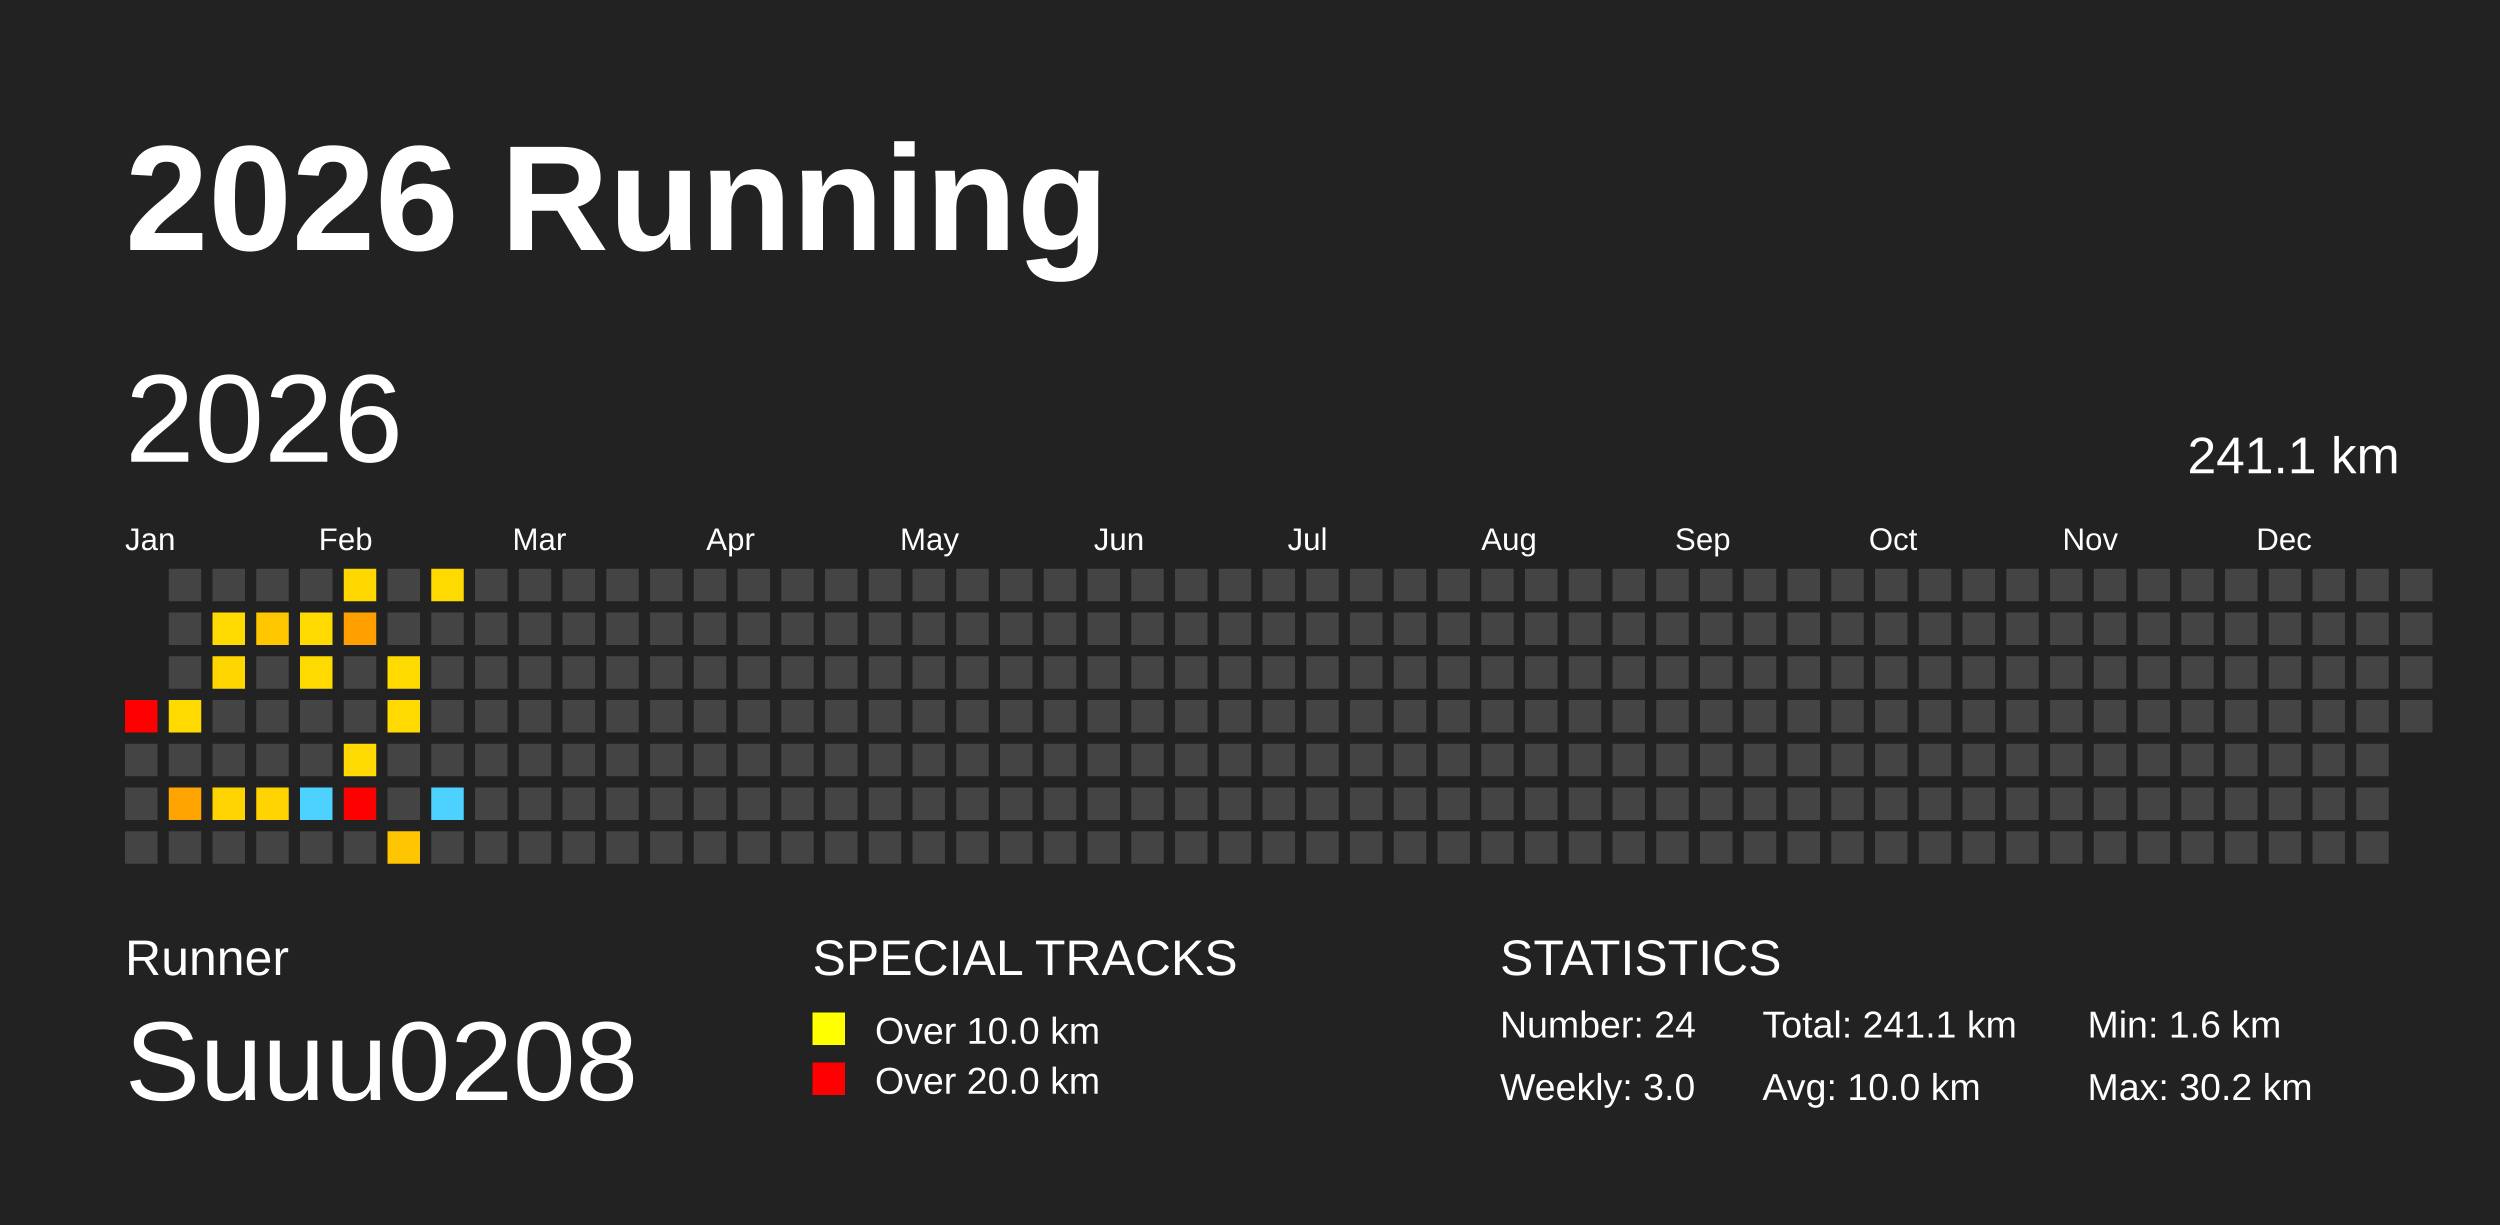
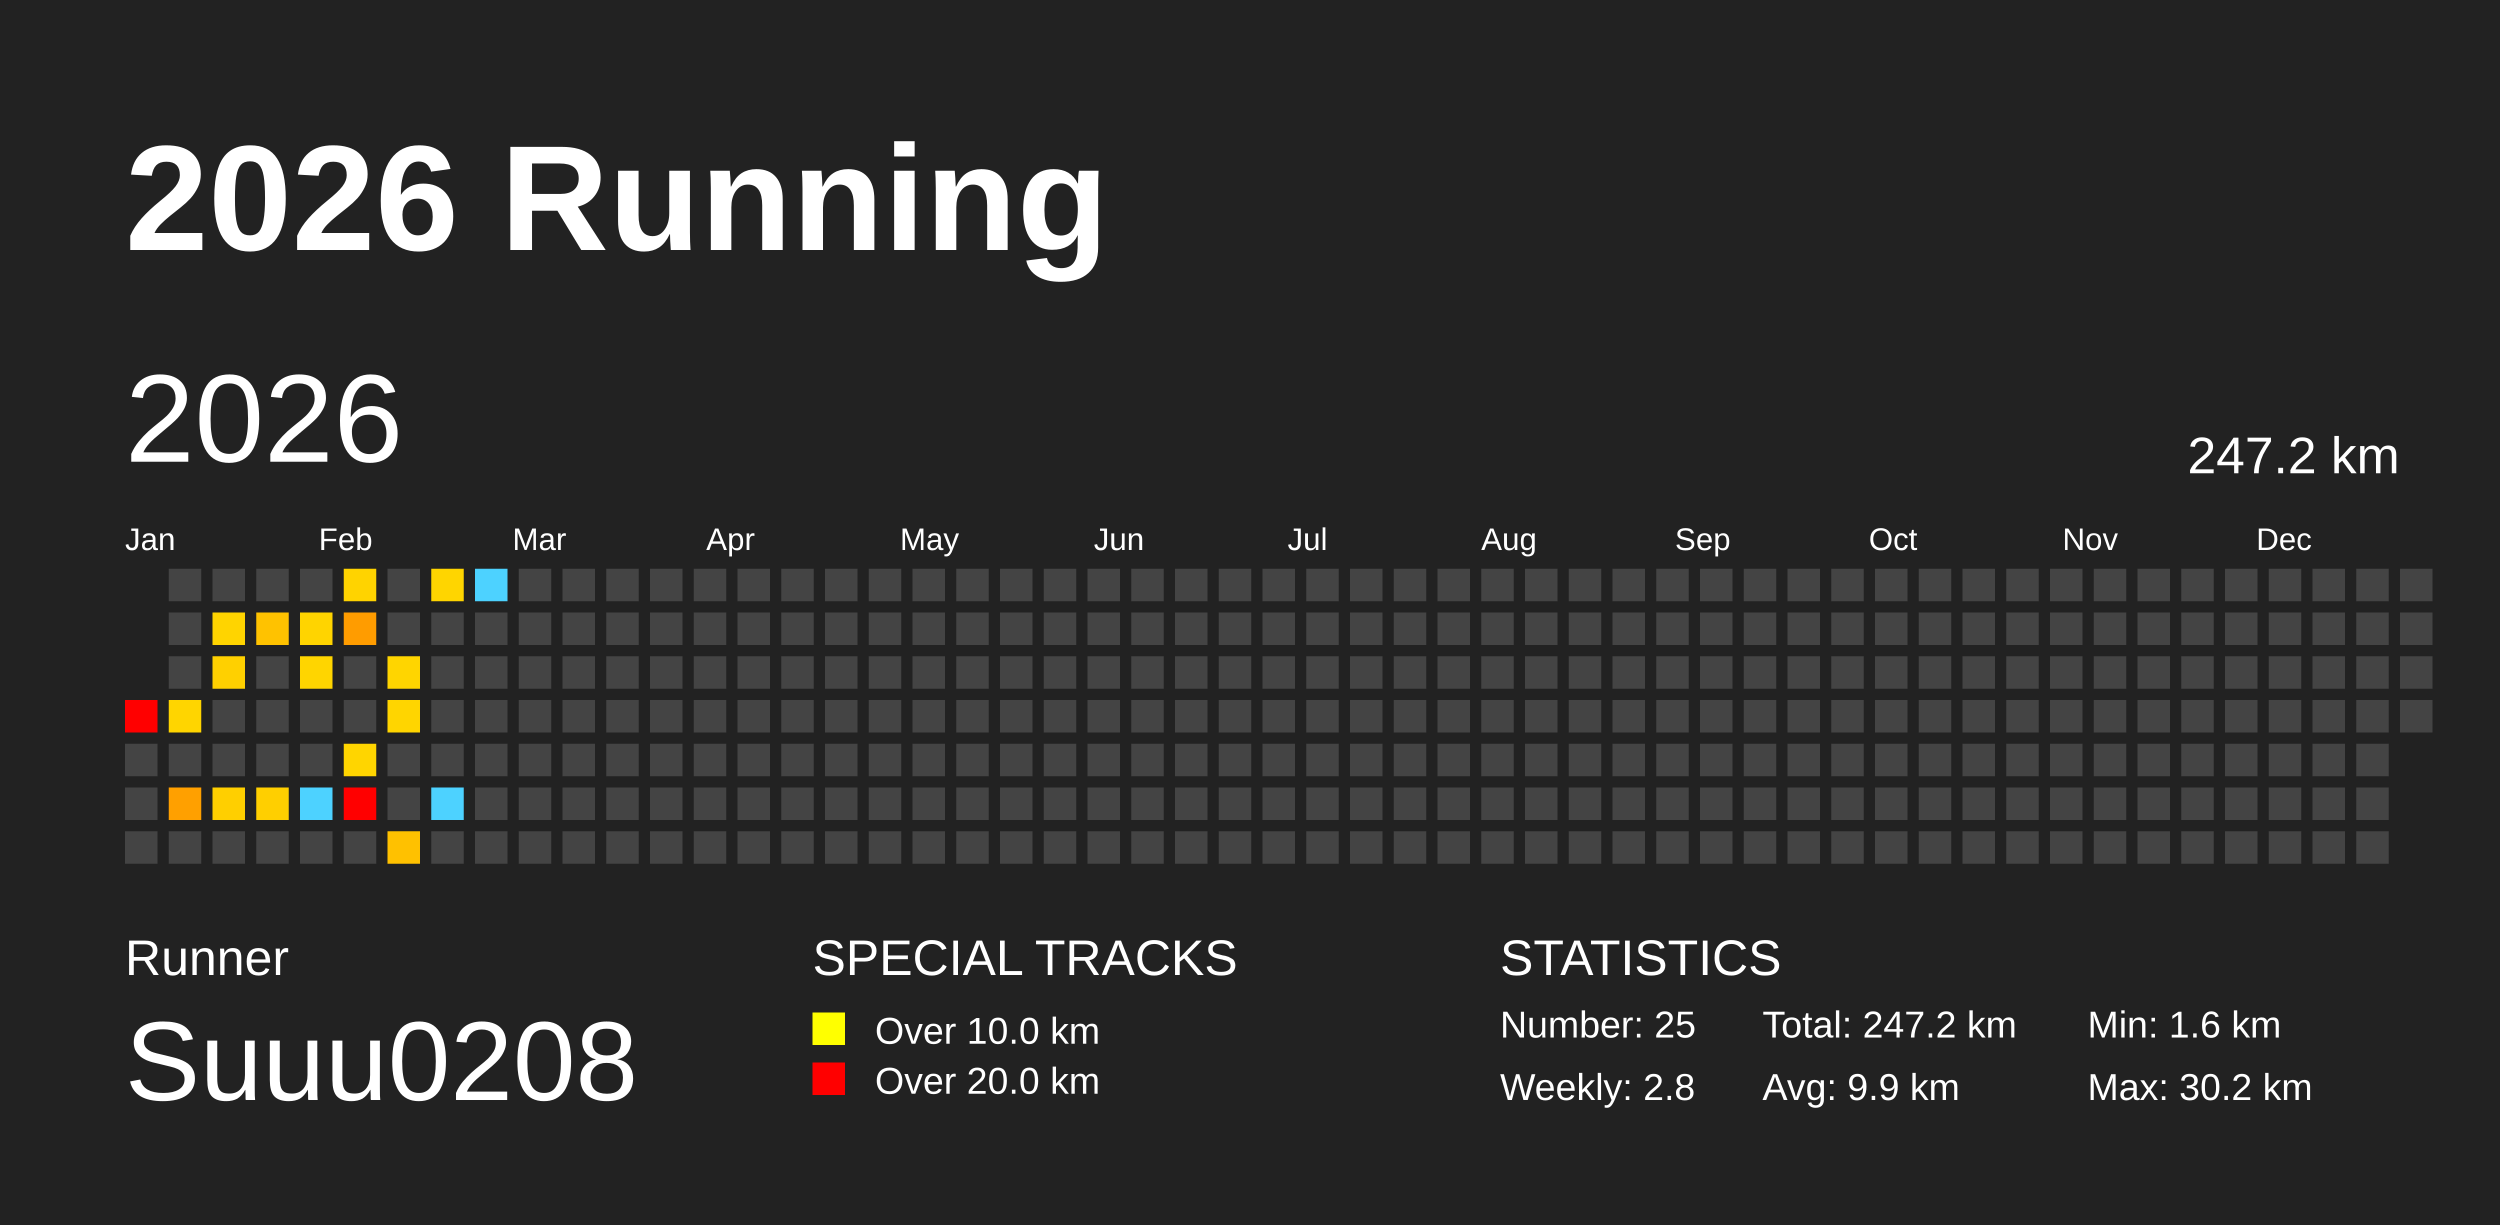
<svg xmlns="http://www.w3.org/2000/svg" baseProfile="full" height="98mm" version="1.1" viewBox="0,0,200,98" width="200mm">
  <defs />
  <rect fill="#222222" height="98" width="200" x="0" y="0" />
  <text fill="#FFFFFF" style="font-size:12px; font-family:Arial; font-weight:bold;" x="10" y="20">2026 Running</text>
  <text fill="#FFFFFF" style="font-size:4px; font-family:Arial" x="10" y="78">Runner</text>
  <text fill="#FFFFFF" style="font-size:9px; font-family:Arial" x="10" y="88">Suuu0208</text>
  <text fill="#FFFFFF" style="font-size:4px; font-family:Arial" x="65" y="78">SPECIAL TRACKS</text>
  <rect fill="yellow" height="2.6" width="2.6" x="65" y="81" />
  <text fill="#FFFFFF" style="font-size:3px; font-family:Arial" x="70" y="83.5">Over 10.0 km</text>
  <rect fill="red" height="2.6" width="2.6" x="65" y="85" />
  <text fill="#FFFFFF" style="font-size:3px; font-family:Arial" x="70" y="87.5">Over 20.0 km</text>
  <text fill="#FFFFFF" style="font-size:4px; font-family:Arial" x="120" y="78">STATISTICS</text>
-   <text fill="#FFFFFF" style="font-size:3px; font-family:Arial" x="120" y="83">Number: 24</text>
-   <text fill="#FFFFFF" style="font-size:3px; font-family:Arial" x="120" y="88">Weekly: 3.0</text>
-   <text fill="#FFFFFF" style="font-size:3px; font-family:Arial" x="141" y="83">Total: 241.1 km</text>
-   <text fill="#FFFFFF" style="font-size:3px; font-family:Arial" x="141" y="88">Avg: 10.0 km</text>
+   <text fill="#FFFFFF" style="font-size:3px; font-family:Arial" x="120" y="83">Number: 25</text>
+   <text fill="#FFFFFF" style="font-size:3px; font-family:Arial" x="120" y="88">Weekly: 2.8</text>
+   <text fill="#FFFFFF" style="font-size:3px; font-family:Arial" x="141" y="83">Total: 247.2 km</text>
+   <text fill="#FFFFFF" style="font-size:3px; font-family:Arial" x="141" y="88">Avg: 9.9 km</text>
  <text fill="#FFFFFF" style="font-size:3px; font-family:Arial" x="167" y="83">Min: 1.6 km</text>
  <text fill="#FFFFFF" style="font-size:3px; font-family:Arial" x="167" y="88">Max: 30.2 km</text>
  <text dominant-baseline="hanging" fill="#FFFFFF" style="font-size:10.0px; font-family:Arial;" x="10" y="30">2026</text>
-   <text dominant-baseline="hanging" fill="#FFFFFF" style="font-size:4.125px; font-family:Arial;" x="175" y="35">241.1 km</text>
+   <text dominant-baseline="hanging" fill="#FFFFFF" style="font-size:4.125px; font-family:Arial;" x="175" y="35">247.2 km</text>
  <text fill="#FFFFFF" style="font-size:2.5px; font-family:Arial" x="10.0" y="44">Jan</text>
  <text fill="#FFFFFF" style="font-size:2.5px; font-family:Arial" x="25.5" y="44">Feb</text>
  <text fill="#FFFFFF" style="font-size:2.5px; font-family:Arial" x="41.0" y="44">Mar</text>
  <text fill="#FFFFFF" style="font-size:2.5px; font-family:Arial" x="56.5" y="44">Apr</text>
  <text fill="#FFFFFF" style="font-size:2.5px; font-family:Arial" x="72.0" y="44">May</text>
  <text fill="#FFFFFF" style="font-size:2.5px; font-family:Arial" x="87.5" y="44">Jun</text>
  <text fill="#FFFFFF" style="font-size:2.5px; font-family:Arial" x="103.0" y="44">Jul</text>
  <text fill="#FFFFFF" style="font-size:2.5px; font-family:Arial" x="118.5" y="44">Aug</text>
  <text fill="#FFFFFF" style="font-size:2.5px; font-family:Arial" x="134.0" y="44">Sep</text>
  <text fill="#FFFFFF" style="font-size:2.5px; font-family:Arial" x="149.5" y="44">Oct</text>
  <text fill="#FFFFFF" style="font-size:2.5px; font-family:Arial" x="165.0" y="44">Nov</text>
  <text fill="#FFFFFF" style="font-size:2.5px; font-family:Arial" x="180.5" y="44">Dec</text>
  <rect fill="red" height="2.6" width="2.6" x="10.0" y="56.0" />
  <rect fill="#444444" height="2.6" width="2.6" x="10.0" y="59.5" />
  <rect fill="#444444" height="2.6" width="2.6" x="10.0" y="63.0" />
  <rect fill="#444444" height="2.6" width="2.6" x="10.0" y="66.5" />
  <rect fill="#444444" height="2.6" width="2.6" x="13.5" y="45.5" />
  <rect fill="#444444" height="2.6" width="2.6" x="13.5" y="49.0" />
  <rect fill="#444444" height="2.6" width="2.6" x="13.5" y="52.5" />
-   <rect fill="#ffda00" height="2.6" width="2.6" x="13.5" y="56.0" />
+   <rect fill="#ffd500" height="2.6" width="2.6" x="13.5" y="56.0" />
  <rect fill="#444444" height="2.6" width="2.6" x="13.5" y="59.5" />
-   <rect fill="#ffa400" height="2.6" width="2.6" x="13.5" y="63.0" />
+   <rect fill="#ffa000" height="2.6" width="2.6" x="13.5" y="63.0" />
  <rect fill="#444444" height="2.6" width="2.6" x="13.5" y="66.5" />
  <rect fill="#444444" height="2.6" width="2.6" x="17.0" y="45.5" />
-   <rect fill="#ffda00" height="2.6" width="2.6" x="17.0" y="49.0" />
-   <rect fill="#ffd600" height="2.6" width="2.6" x="17.0" y="52.5" />
+   <rect fill="#ffd400" height="2.6" width="2.6" x="17.0" y="49.0" />
+   <rect fill="#ffd000" height="2.6" width="2.6" x="17.0" y="52.5" />
  <rect fill="#444444" height="2.6" width="2.6" x="17.0" y="56.0" />
  <rect fill="#444444" height="2.6" width="2.6" x="17.0" y="59.5" />
-   <rect fill="#ffd400" height="2.6" width="2.6" x="17.0" y="63.0" />
+   <rect fill="#ffcf00" height="2.6" width="2.6" x="17.0" y="63.0" />
  <rect fill="#444444" height="2.6" width="2.6" x="17.0" y="66.5" />
  <rect fill="#444444" height="2.6" width="2.6" x="20.5" y="45.5" />
-   <rect fill="#ffc700" height="2.6" width="2.6" x="20.5" y="49.0" />
+   <rect fill="#ffc200" height="2.6" width="2.6" x="20.5" y="49.0" />
  <rect fill="#444444" height="2.6" width="2.6" x="20.5" y="52.5" />
  <rect fill="#444444" height="2.6" width="2.6" x="20.5" y="56.0" />
  <rect fill="#444444" height="2.6" width="2.6" x="20.5" y="59.5" />
-   <rect fill="#ffd400" height="2.6" width="2.6" x="20.5" y="63.0" />
+   <rect fill="#ffcf00" height="2.6" width="2.6" x="20.5" y="63.0" />
  <rect fill="#444444" height="2.6" width="2.6" x="20.5" y="66.5" />
  <rect fill="#444444" height="2.6" width="2.6" x="24.0" y="45.5" />
-   <rect fill="#ffda00" height="2.6" width="2.6" x="24.0" y="49.0" />
-   <rect fill="#ffda00" height="2.6" width="2.6" x="24.0" y="52.5" />
+   <rect fill="#ffd400" height="2.6" width="2.6" x="24.0" y="49.0" />
+   <rect fill="#ffd500" height="2.6" width="2.6" x="24.0" y="52.5" />
  <rect fill="#444444" height="2.6" width="2.6" x="24.0" y="56.0" />
  <rect fill="#444444" height="2.6" width="2.6" x="24.0" y="59.5" />
  <rect fill="#4dd2ff" height="2.6" width="2.6" x="24.0" y="63.0" />
  <rect fill="#444444" height="2.6" width="2.6" x="24.0" y="66.5" />
-   <rect fill="#ffd800" height="2.6" width="2.6" x="27.5" y="45.5" />
-   <rect fill="#ffa000" height="2.6" width="2.6" x="27.5" y="49.0" />
+   <rect fill="#ffd300" height="2.6" width="2.6" x="27.5" y="45.5" />
+   <rect fill="#ff9c00" height="2.6" width="2.6" x="27.5" y="49.0" />
  <rect fill="#444444" height="2.6" width="2.6" x="27.5" y="52.5" />
  <rect fill="#444444" height="2.6" width="2.6" x="27.5" y="56.0" />
-   <rect fill="#ffda00" height="2.6" width="2.6" x="27.5" y="59.5" />
+   <rect fill="#ffd500" height="2.6" width="2.6" x="27.5" y="59.5" />
  <rect fill="red" height="2.6" width="2.6" x="27.5" y="63.0" />
  <rect fill="#444444" height="2.6" width="2.6" x="27.5" y="66.5" />
  <rect fill="#444444" height="2.6" width="2.6" x="31.0" y="45.5" />
  <rect fill="#444444" height="2.6" width="2.6" x="31.0" y="49.0" />
-   <rect fill="#ffdb00" height="2.6" width="2.6" x="31.0" y="52.5" />
-   <rect fill="#ffda00" height="2.6" width="2.6" x="31.0" y="56.0" />
+   <rect fill="#ffd500" height="2.6" width="2.6" x="31.0" y="52.5" />
+   <rect fill="#ffd500" height="2.6" width="2.6" x="31.0" y="56.0" />
  <rect fill="#444444" height="2.6" width="2.6" x="31.0" y="59.5" />
  <rect fill="#444444" height="2.6" width="2.6" x="31.0" y="63.0" />
-   <rect fill="#ffc600" height="2.6" width="2.6" x="31.0" y="66.5" />
-   <rect fill="#ffda00" height="2.6" width="2.6" x="34.5" y="45.5" />
+   <rect fill="#ffc100" height="2.6" width="2.6" x="31.0" y="66.5" />
+   <rect fill="#ffd500" height="2.6" width="2.6" x="34.5" y="45.5" />
  <rect fill="#444444" height="2.6" width="2.6" x="34.5" y="49.0" />
  <rect fill="#444444" height="2.6" width="2.6" x="34.5" y="52.5" />
  <rect fill="#444444" height="2.6" width="2.6" x="34.5" y="56.0" />
  <rect fill="#444444" height="2.6" width="2.6" x="34.5" y="59.5" />
  <rect fill="#4dd2ff" height="2.6" width="2.6" x="34.5" y="63.0" />
  <rect fill="#444444" height="2.6" width="2.6" x="34.5" y="66.5" />
-   <rect fill="#444444" height="2.6" width="2.6" x="38.0" y="45.5" />
+   <rect fill="#4dd2ff" height="2.6" width="2.6" x="38.0" y="45.5" />
  <rect fill="#444444" height="2.6" width="2.6" x="38.0" y="49.0" />
  <rect fill="#444444" height="2.6" width="2.6" x="38.0" y="52.5" />
  <rect fill="#444444" height="2.6" width="2.6" x="38.0" y="56.0" />
  <rect fill="#444444" height="2.6" width="2.6" x="38.0" y="59.5" />
  <rect fill="#444444" height="2.6" width="2.6" x="38.0" y="63.0" />
  <rect fill="#444444" height="2.6" width="2.6" x="38.0" y="66.5" />
  <rect fill="#444444" height="2.6" width="2.6" x="41.5" y="45.5" />
  <rect fill="#444444" height="2.6" width="2.6" x="41.5" y="49.0" />
  <rect fill="#444444" height="2.6" width="2.6" x="41.5" y="52.5" />
  <rect fill="#444444" height="2.6" width="2.6" x="41.5" y="56.0" />
  <rect fill="#444444" height="2.6" width="2.6" x="41.5" y="59.5" />
  <rect fill="#444444" height="2.6" width="2.6" x="41.5" y="63.0" />
  <rect fill="#444444" height="2.6" width="2.6" x="41.5" y="66.5" />
  <rect fill="#444444" height="2.6" width="2.6" x="45.0" y="45.5" />
  <rect fill="#444444" height="2.6" width="2.6" x="45.0" y="49.0" />
  <rect fill="#444444" height="2.6" width="2.6" x="45.0" y="52.5" />
  <rect fill="#444444" height="2.6" width="2.6" x="45.0" y="56.0" />
  <rect fill="#444444" height="2.6" width="2.6" x="45.0" y="59.5" />
  <rect fill="#444444" height="2.6" width="2.6" x="45.0" y="63.0" />
  <rect fill="#444444" height="2.6" width="2.6" x="45.0" y="66.5" />
  <rect fill="#444444" height="2.6" width="2.6" x="48.5" y="45.5" />
  <rect fill="#444444" height="2.6" width="2.6" x="48.5" y="49.0" />
  <rect fill="#444444" height="2.6" width="2.6" x="48.5" y="52.5" />
  <rect fill="#444444" height="2.6" width="2.6" x="48.5" y="56.0" />
  <rect fill="#444444" height="2.6" width="2.6" x="48.5" y="59.5" />
  <rect fill="#444444" height="2.6" width="2.6" x="48.5" y="63.0" />
  <rect fill="#444444" height="2.6" width="2.6" x="48.5" y="66.5" />
  <rect fill="#444444" height="2.6" width="2.6" x="52.0" y="45.5" />
  <rect fill="#444444" height="2.6" width="2.6" x="52.0" y="49.0" />
  <rect fill="#444444" height="2.6" width="2.6" x="52.0" y="52.5" />
  <rect fill="#444444" height="2.6" width="2.6" x="52.0" y="56.0" />
  <rect fill="#444444" height="2.6" width="2.6" x="52.0" y="59.5" />
  <rect fill="#444444" height="2.6" width="2.6" x="52.0" y="63.0" />
  <rect fill="#444444" height="2.6" width="2.6" x="52.0" y="66.5" />
  <rect fill="#444444" height="2.6" width="2.6" x="55.5" y="45.5" />
  <rect fill="#444444" height="2.6" width="2.6" x="55.5" y="49.0" />
  <rect fill="#444444" height="2.6" width="2.6" x="55.5" y="52.5" />
  <rect fill="#444444" height="2.6" width="2.6" x="55.5" y="56.0" />
  <rect fill="#444444" height="2.6" width="2.6" x="55.5" y="59.5" />
  <rect fill="#444444" height="2.6" width="2.6" x="55.5" y="63.0" />
  <rect fill="#444444" height="2.6" width="2.6" x="55.5" y="66.5" />
  <rect fill="#444444" height="2.6" width="2.6" x="59.0" y="45.5" />
  <rect fill="#444444" height="2.6" width="2.6" x="59.0" y="49.0" />
  <rect fill="#444444" height="2.6" width="2.6" x="59.0" y="52.5" />
  <rect fill="#444444" height="2.6" width="2.6" x="59.0" y="56.0" />
  <rect fill="#444444" height="2.6" width="2.6" x="59.0" y="59.5" />
  <rect fill="#444444" height="2.6" width="2.6" x="59.0" y="63.0" />
  <rect fill="#444444" height="2.6" width="2.6" x="59.0" y="66.5" />
  <rect fill="#444444" height="2.6" width="2.6" x="62.5" y="45.5" />
  <rect fill="#444444" height="2.6" width="2.6" x="62.5" y="49.0" />
  <rect fill="#444444" height="2.6" width="2.6" x="62.5" y="52.5" />
  <rect fill="#444444" height="2.6" width="2.6" x="62.5" y="56.0" />
  <rect fill="#444444" height="2.6" width="2.6" x="62.5" y="59.5" />
  <rect fill="#444444" height="2.6" width="2.6" x="62.5" y="63.0" />
  <rect fill="#444444" height="2.6" width="2.6" x="62.5" y="66.5" />
  <rect fill="#444444" height="2.6" width="2.6" x="66.0" y="45.5" />
  <rect fill="#444444" height="2.6" width="2.6" x="66.0" y="49.0" />
  <rect fill="#444444" height="2.6" width="2.6" x="66.0" y="52.5" />
  <rect fill="#444444" height="2.6" width="2.6" x="66.0" y="56.0" />
  <rect fill="#444444" height="2.6" width="2.6" x="66.0" y="59.5" />
  <rect fill="#444444" height="2.6" width="2.6" x="66.0" y="63.0" />
  <rect fill="#444444" height="2.6" width="2.6" x="66.0" y="66.5" />
  <rect fill="#444444" height="2.6" width="2.6" x="69.5" y="45.5" />
  <rect fill="#444444" height="2.6" width="2.6" x="69.5" y="49.0" />
  <rect fill="#444444" height="2.6" width="2.6" x="69.5" y="52.5" />
  <rect fill="#444444" height="2.6" width="2.6" x="69.5" y="56.0" />
  <rect fill="#444444" height="2.6" width="2.6" x="69.5" y="59.5" />
  <rect fill="#444444" height="2.6" width="2.6" x="69.5" y="63.0" />
  <rect fill="#444444" height="2.6" width="2.6" x="69.5" y="66.5" />
  <rect fill="#444444" height="2.6" width="2.6" x="73.0" y="45.5" />
  <rect fill="#444444" height="2.6" width="2.6" x="73.0" y="49.0" />
  <rect fill="#444444" height="2.6" width="2.6" x="73.0" y="52.5" />
  <rect fill="#444444" height="2.6" width="2.6" x="73.0" y="56.0" />
  <rect fill="#444444" height="2.6" width="2.6" x="73.0" y="59.5" />
  <rect fill="#444444" height="2.6" width="2.6" x="73.0" y="63.0" />
  <rect fill="#444444" height="2.6" width="2.6" x="73.0" y="66.5" />
  <rect fill="#444444" height="2.6" width="2.6" x="76.5" y="45.5" />
  <rect fill="#444444" height="2.6" width="2.6" x="76.5" y="49.0" />
  <rect fill="#444444" height="2.6" width="2.6" x="76.5" y="52.5" />
  <rect fill="#444444" height="2.6" width="2.6" x="76.5" y="56.0" />
  <rect fill="#444444" height="2.6" width="2.6" x="76.5" y="59.5" />
  <rect fill="#444444" height="2.6" width="2.6" x="76.5" y="63.0" />
  <rect fill="#444444" height="2.6" width="2.6" x="76.5" y="66.5" />
  <rect fill="#444444" height="2.6" width="2.6" x="80.0" y="45.5" />
  <rect fill="#444444" height="2.6" width="2.6" x="80.0" y="49.0" />
  <rect fill="#444444" height="2.6" width="2.6" x="80.0" y="52.5" />
  <rect fill="#444444" height="2.6" width="2.6" x="80.0" y="56.0" />
  <rect fill="#444444" height="2.6" width="2.6" x="80.0" y="59.5" />
  <rect fill="#444444" height="2.6" width="2.6" x="80.0" y="63.0" />
  <rect fill="#444444" height="2.6" width="2.6" x="80.0" y="66.5" />
  <rect fill="#444444" height="2.6" width="2.6" x="83.5" y="45.5" />
  <rect fill="#444444" height="2.6" width="2.6" x="83.5" y="49.0" />
  <rect fill="#444444" height="2.6" width="2.6" x="83.5" y="52.5" />
  <rect fill="#444444" height="2.6" width="2.6" x="83.5" y="56.0" />
  <rect fill="#444444" height="2.6" width="2.6" x="83.5" y="59.5" />
  <rect fill="#444444" height="2.6" width="2.6" x="83.5" y="63.0" />
  <rect fill="#444444" height="2.6" width="2.6" x="83.5" y="66.5" />
  <rect fill="#444444" height="2.6" width="2.6" x="87.0" y="45.5" />
  <rect fill="#444444" height="2.6" width="2.6" x="87.0" y="49.0" />
  <rect fill="#444444" height="2.6" width="2.6" x="87.0" y="52.5" />
  <rect fill="#444444" height="2.6" width="2.6" x="87.0" y="56.0" />
  <rect fill="#444444" height="2.6" width="2.6" x="87.0" y="59.5" />
  <rect fill="#444444" height="2.6" width="2.6" x="87.0" y="63.0" />
  <rect fill="#444444" height="2.6" width="2.6" x="87.0" y="66.5" />
  <rect fill="#444444" height="2.6" width="2.6" x="90.5" y="45.5" />
  <rect fill="#444444" height="2.6" width="2.6" x="90.5" y="49.0" />
  <rect fill="#444444" height="2.6" width="2.6" x="90.5" y="52.5" />
  <rect fill="#444444" height="2.6" width="2.6" x="90.5" y="56.0" />
  <rect fill="#444444" height="2.6" width="2.6" x="90.5" y="59.5" />
  <rect fill="#444444" height="2.6" width="2.6" x="90.5" y="63.0" />
  <rect fill="#444444" height="2.6" width="2.6" x="90.5" y="66.5" />
  <rect fill="#444444" height="2.6" width="2.6" x="94.0" y="45.5" />
  <rect fill="#444444" height="2.6" width="2.6" x="94.0" y="49.0" />
  <rect fill="#444444" height="2.6" width="2.6" x="94.0" y="52.5" />
  <rect fill="#444444" height="2.6" width="2.6" x="94.0" y="56.0" />
  <rect fill="#444444" height="2.6" width="2.6" x="94.0" y="59.5" />
  <rect fill="#444444" height="2.6" width="2.6" x="94.0" y="63.0" />
  <rect fill="#444444" height="2.6" width="2.6" x="94.0" y="66.5" />
  <rect fill="#444444" height="2.6" width="2.6" x="97.5" y="45.5" />
  <rect fill="#444444" height="2.6" width="2.6" x="97.5" y="49.0" />
  <rect fill="#444444" height="2.6" width="2.6" x="97.5" y="52.5" />
  <rect fill="#444444" height="2.6" width="2.6" x="97.5" y="56.0" />
  <rect fill="#444444" height="2.6" width="2.6" x="97.5" y="59.5" />
  <rect fill="#444444" height="2.6" width="2.6" x="97.5" y="63.0" />
  <rect fill="#444444" height="2.6" width="2.6" x="97.5" y="66.5" />
  <rect fill="#444444" height="2.6" width="2.6" x="101.0" y="45.5" />
  <rect fill="#444444" height="2.6" width="2.6" x="101.0" y="49.0" />
  <rect fill="#444444" height="2.6" width="2.6" x="101.0" y="52.5" />
  <rect fill="#444444" height="2.6" width="2.6" x="101.0" y="56.0" />
  <rect fill="#444444" height="2.6" width="2.6" x="101.0" y="59.5" />
  <rect fill="#444444" height="2.6" width="2.6" x="101.0" y="63.0" />
  <rect fill="#444444" height="2.6" width="2.6" x="101.0" y="66.5" />
  <rect fill="#444444" height="2.6" width="2.6" x="104.5" y="45.5" />
  <rect fill="#444444" height="2.6" width="2.6" x="104.5" y="49.0" />
  <rect fill="#444444" height="2.6" width="2.6" x="104.5" y="52.5" />
  <rect fill="#444444" height="2.6" width="2.6" x="104.5" y="56.0" />
  <rect fill="#444444" height="2.6" width="2.6" x="104.5" y="59.5" />
  <rect fill="#444444" height="2.6" width="2.6" x="104.5" y="63.0" />
  <rect fill="#444444" height="2.6" width="2.6" x="104.5" y="66.5" />
  <rect fill="#444444" height="2.6" width="2.6" x="108.0" y="45.5" />
  <rect fill="#444444" height="2.6" width="2.6" x="108.0" y="49.0" />
  <rect fill="#444444" height="2.6" width="2.6" x="108.0" y="52.5" />
  <rect fill="#444444" height="2.6" width="2.6" x="108.0" y="56.0" />
  <rect fill="#444444" height="2.6" width="2.6" x="108.0" y="59.5" />
  <rect fill="#444444" height="2.6" width="2.6" x="108.0" y="63.0" />
  <rect fill="#444444" height="2.6" width="2.6" x="108.0" y="66.5" />
  <rect fill="#444444" height="2.6" width="2.6" x="111.5" y="45.5" />
  <rect fill="#444444" height="2.6" width="2.6" x="111.5" y="49.0" />
  <rect fill="#444444" height="2.6" width="2.6" x="111.5" y="52.5" />
  <rect fill="#444444" height="2.6" width="2.6" x="111.5" y="56.0" />
  <rect fill="#444444" height="2.6" width="2.6" x="111.5" y="59.5" />
  <rect fill="#444444" height="2.6" width="2.6" x="111.5" y="63.0" />
  <rect fill="#444444" height="2.6" width="2.6" x="111.5" y="66.5" />
  <rect fill="#444444" height="2.6" width="2.6" x="115.0" y="45.5" />
  <rect fill="#444444" height="2.6" width="2.6" x="115.0" y="49.0" />
  <rect fill="#444444" height="2.6" width="2.6" x="115.0" y="52.5" />
  <rect fill="#444444" height="2.6" width="2.6" x="115.0" y="56.0" />
  <rect fill="#444444" height="2.6" width="2.6" x="115.0" y="59.5" />
  <rect fill="#444444" height="2.6" width="2.6" x="115.0" y="63.0" />
  <rect fill="#444444" height="2.6" width="2.6" x="115.0" y="66.5" />
  <rect fill="#444444" height="2.6" width="2.6" x="118.5" y="45.5" />
  <rect fill="#444444" height="2.6" width="2.6" x="118.5" y="49.0" />
  <rect fill="#444444" height="2.6" width="2.6" x="118.5" y="52.5" />
  <rect fill="#444444" height="2.6" width="2.6" x="118.5" y="56.0" />
  <rect fill="#444444" height="2.6" width="2.6" x="118.5" y="59.5" />
  <rect fill="#444444" height="2.6" width="2.6" x="118.5" y="63.0" />
  <rect fill="#444444" height="2.6" width="2.6" x="118.5" y="66.5" />
  <rect fill="#444444" height="2.6" width="2.6" x="122.0" y="45.5" />
  <rect fill="#444444" height="2.6" width="2.6" x="122.0" y="49.0" />
  <rect fill="#444444" height="2.6" width="2.6" x="122.0" y="52.5" />
  <rect fill="#444444" height="2.6" width="2.6" x="122.0" y="56.0" />
  <rect fill="#444444" height="2.6" width="2.6" x="122.0" y="59.5" />
  <rect fill="#444444" height="2.6" width="2.6" x="122.0" y="63.0" />
  <rect fill="#444444" height="2.6" width="2.6" x="122.0" y="66.5" />
  <rect fill="#444444" height="2.6" width="2.6" x="125.5" y="45.5" />
  <rect fill="#444444" height="2.6" width="2.6" x="125.5" y="49.0" />
  <rect fill="#444444" height="2.6" width="2.6" x="125.5" y="52.5" />
  <rect fill="#444444" height="2.6" width="2.6" x="125.5" y="56.0" />
  <rect fill="#444444" height="2.6" width="2.6" x="125.5" y="59.5" />
  <rect fill="#444444" height="2.6" width="2.6" x="125.5" y="63.0" />
  <rect fill="#444444" height="2.6" width="2.6" x="125.5" y="66.5" />
  <rect fill="#444444" height="2.6" width="2.6" x="129.0" y="45.5" />
  <rect fill="#444444" height="2.6" width="2.6" x="129.0" y="49.0" />
  <rect fill="#444444" height="2.6" width="2.6" x="129.0" y="52.5" />
  <rect fill="#444444" height="2.6" width="2.6" x="129.0" y="56.0" />
  <rect fill="#444444" height="2.6" width="2.6" x="129.0" y="59.5" />
  <rect fill="#444444" height="2.6" width="2.6" x="129.0" y="63.0" />
  <rect fill="#444444" height="2.6" width="2.6" x="129.0" y="66.5" />
  <rect fill="#444444" height="2.6" width="2.6" x="132.5" y="45.5" />
  <rect fill="#444444" height="2.6" width="2.6" x="132.5" y="49.0" />
  <rect fill="#444444" height="2.6" width="2.6" x="132.5" y="52.5" />
  <rect fill="#444444" height="2.6" width="2.6" x="132.5" y="56.0" />
  <rect fill="#444444" height="2.6" width="2.6" x="132.5" y="59.5" />
  <rect fill="#444444" height="2.6" width="2.6" x="132.5" y="63.0" />
  <rect fill="#444444" height="2.6" width="2.6" x="132.5" y="66.5" />
  <rect fill="#444444" height="2.6" width="2.6" x="136.0" y="45.5" />
  <rect fill="#444444" height="2.6" width="2.6" x="136.0" y="49.0" />
  <rect fill="#444444" height="2.6" width="2.6" x="136.0" y="52.5" />
  <rect fill="#444444" height="2.6" width="2.6" x="136.0" y="56.0" />
  <rect fill="#444444" height="2.6" width="2.6" x="136.0" y="59.5" />
  <rect fill="#444444" height="2.6" width="2.6" x="136.0" y="63.0" />
  <rect fill="#444444" height="2.6" width="2.6" x="136.0" y="66.5" />
  <rect fill="#444444" height="2.6" width="2.6" x="139.5" y="45.5" />
  <rect fill="#444444" height="2.6" width="2.6" x="139.5" y="49.0" />
  <rect fill="#444444" height="2.6" width="2.6" x="139.5" y="52.5" />
  <rect fill="#444444" height="2.6" width="2.6" x="139.5" y="56.0" />
  <rect fill="#444444" height="2.6" width="2.6" x="139.5" y="59.5" />
  <rect fill="#444444" height="2.6" width="2.6" x="139.5" y="63.0" />
  <rect fill="#444444" height="2.6" width="2.6" x="139.5" y="66.5" />
  <rect fill="#444444" height="2.6" width="2.6" x="143.0" y="45.5" />
  <rect fill="#444444" height="2.6" width="2.6" x="143.0" y="49.0" />
  <rect fill="#444444" height="2.6" width="2.6" x="143.0" y="52.5" />
  <rect fill="#444444" height="2.6" width="2.6" x="143.0" y="56.0" />
  <rect fill="#444444" height="2.6" width="2.6" x="143.0" y="59.5" />
  <rect fill="#444444" height="2.6" width="2.6" x="143.0" y="63.0" />
  <rect fill="#444444" height="2.6" width="2.6" x="143.0" y="66.5" />
  <rect fill="#444444" height="2.6" width="2.6" x="146.5" y="45.5" />
  <rect fill="#444444" height="2.6" width="2.6" x="146.5" y="49.0" />
  <rect fill="#444444" height="2.6" width="2.6" x="146.5" y="52.5" />
  <rect fill="#444444" height="2.6" width="2.6" x="146.5" y="56.0" />
  <rect fill="#444444" height="2.6" width="2.6" x="146.5" y="59.5" />
  <rect fill="#444444" height="2.6" width="2.6" x="146.5" y="63.0" />
  <rect fill="#444444" height="2.6" width="2.6" x="146.5" y="66.5" />
  <rect fill="#444444" height="2.6" width="2.6" x="150.0" y="45.5" />
  <rect fill="#444444" height="2.6" width="2.6" x="150.0" y="49.0" />
  <rect fill="#444444" height="2.6" width="2.6" x="150.0" y="52.5" />
  <rect fill="#444444" height="2.6" width="2.6" x="150.0" y="56.0" />
  <rect fill="#444444" height="2.6" width="2.6" x="150.0" y="59.5" />
  <rect fill="#444444" height="2.6" width="2.6" x="150.0" y="63.0" />
  <rect fill="#444444" height="2.6" width="2.6" x="150.0" y="66.5" />
  <rect fill="#444444" height="2.6" width="2.6" x="153.5" y="45.5" />
  <rect fill="#444444" height="2.6" width="2.6" x="153.5" y="49.0" />
  <rect fill="#444444" height="2.6" width="2.6" x="153.5" y="52.5" />
  <rect fill="#444444" height="2.6" width="2.6" x="153.5" y="56.0" />
  <rect fill="#444444" height="2.6" width="2.6" x="153.5" y="59.5" />
  <rect fill="#444444" height="2.6" width="2.6" x="153.5" y="63.0" />
  <rect fill="#444444" height="2.6" width="2.6" x="153.5" y="66.5" />
  <rect fill="#444444" height="2.6" width="2.6" x="157.0" y="45.5" />
  <rect fill="#444444" height="2.6" width="2.6" x="157.0" y="49.0" />
  <rect fill="#444444" height="2.6" width="2.6" x="157.0" y="52.5" />
  <rect fill="#444444" height="2.6" width="2.6" x="157.0" y="56.0" />
  <rect fill="#444444" height="2.6" width="2.6" x="157.0" y="59.5" />
  <rect fill="#444444" height="2.6" width="2.6" x="157.0" y="63.0" />
  <rect fill="#444444" height="2.6" width="2.6" x="157.0" y="66.5" />
  <rect fill="#444444" height="2.6" width="2.6" x="160.5" y="45.5" />
  <rect fill="#444444" height="2.6" width="2.6" x="160.5" y="49.0" />
  <rect fill="#444444" height="2.6" width="2.6" x="160.5" y="52.5" />
  <rect fill="#444444" height="2.6" width="2.6" x="160.5" y="56.0" />
  <rect fill="#444444" height="2.6" width="2.6" x="160.5" y="59.5" />
  <rect fill="#444444" height="2.6" width="2.6" x="160.5" y="63.0" />
  <rect fill="#444444" height="2.6" width="2.6" x="160.5" y="66.5" />
  <rect fill="#444444" height="2.6" width="2.6" x="164.0" y="45.5" />
  <rect fill="#444444" height="2.6" width="2.6" x="164.0" y="49.0" />
  <rect fill="#444444" height="2.6" width="2.6" x="164.0" y="52.5" />
  <rect fill="#444444" height="2.6" width="2.6" x="164.0" y="56.0" />
  <rect fill="#444444" height="2.6" width="2.6" x="164.0" y="59.5" />
  <rect fill="#444444" height="2.6" width="2.6" x="164.0" y="63.0" />
  <rect fill="#444444" height="2.6" width="2.6" x="164.0" y="66.5" />
  <rect fill="#444444" height="2.6" width="2.6" x="167.5" y="45.5" />
  <rect fill="#444444" height="2.6" width="2.6" x="167.5" y="49.0" />
  <rect fill="#444444" height="2.6" width="2.6" x="167.5" y="52.5" />
  <rect fill="#444444" height="2.6" width="2.6" x="167.5" y="56.0" />
  <rect fill="#444444" height="2.6" width="2.6" x="167.5" y="59.5" />
  <rect fill="#444444" height="2.6" width="2.6" x="167.5" y="63.0" />
  <rect fill="#444444" height="2.6" width="2.6" x="167.5" y="66.5" />
  <rect fill="#444444" height="2.6" width="2.6" x="171.0" y="45.5" />
  <rect fill="#444444" height="2.6" width="2.6" x="171.0" y="49.0" />
  <rect fill="#444444" height="2.6" width="2.6" x="171.0" y="52.5" />
  <rect fill="#444444" height="2.6" width="2.6" x="171.0" y="56.0" />
  <rect fill="#444444" height="2.6" width="2.6" x="171.0" y="59.5" />
  <rect fill="#444444" height="2.6" width="2.6" x="171.0" y="63.0" />
  <rect fill="#444444" height="2.6" width="2.6" x="171.0" y="66.5" />
  <rect fill="#444444" height="2.6" width="2.6" x="174.5" y="45.5" />
  <rect fill="#444444" height="2.6" width="2.6" x="174.5" y="49.0" />
  <rect fill="#444444" height="2.6" width="2.6" x="174.5" y="52.5" />
  <rect fill="#444444" height="2.6" width="2.6" x="174.5" y="56.0" />
  <rect fill="#444444" height="2.6" width="2.6" x="174.5" y="59.5" />
  <rect fill="#444444" height="2.6" width="2.6" x="174.5" y="63.0" />
  <rect fill="#444444" height="2.6" width="2.6" x="174.5" y="66.5" />
  <rect fill="#444444" height="2.6" width="2.6" x="178.0" y="45.5" />
  <rect fill="#444444" height="2.6" width="2.6" x="178.0" y="49.0" />
  <rect fill="#444444" height="2.6" width="2.6" x="178.0" y="52.5" />
  <rect fill="#444444" height="2.6" width="2.6" x="178.0" y="56.0" />
  <rect fill="#444444" height="2.6" width="2.6" x="178.0" y="59.5" />
  <rect fill="#444444" height="2.6" width="2.6" x="178.0" y="63.0" />
  <rect fill="#444444" height="2.6" width="2.6" x="178.0" y="66.5" />
  <rect fill="#444444" height="2.6" width="2.6" x="181.5" y="45.5" />
  <rect fill="#444444" height="2.6" width="2.6" x="181.5" y="49.0" />
  <rect fill="#444444" height="2.6" width="2.6" x="181.5" y="52.5" />
  <rect fill="#444444" height="2.6" width="2.6" x="181.5" y="56.0" />
  <rect fill="#444444" height="2.6" width="2.6" x="181.5" y="59.5" />
  <rect fill="#444444" height="2.6" width="2.6" x="181.5" y="63.0" />
  <rect fill="#444444" height="2.6" width="2.6" x="181.5" y="66.5" />
  <rect fill="#444444" height="2.6" width="2.6" x="185.0" y="45.5" />
  <rect fill="#444444" height="2.6" width="2.6" x="185.0" y="49.0" />
  <rect fill="#444444" height="2.6" width="2.6" x="185.0" y="52.5" />
  <rect fill="#444444" height="2.6" width="2.6" x="185.0" y="56.0" />
  <rect fill="#444444" height="2.6" width="2.6" x="185.0" y="59.5" />
  <rect fill="#444444" height="2.6" width="2.6" x="185.0" y="63.0" />
  <rect fill="#444444" height="2.6" width="2.6" x="185.0" y="66.5" />
  <rect fill="#444444" height="2.6" width="2.6" x="188.5" y="45.5" />
  <rect fill="#444444" height="2.6" width="2.6" x="188.5" y="49.0" />
  <rect fill="#444444" height="2.6" width="2.6" x="188.5" y="52.5" />
  <rect fill="#444444" height="2.6" width="2.6" x="188.5" y="56.0" />
  <rect fill="#444444" height="2.6" width="2.6" x="188.5" y="59.5" />
  <rect fill="#444444" height="2.6" width="2.6" x="188.5" y="63.0" />
  <rect fill="#444444" height="2.6" width="2.6" x="188.5" y="66.5" />
  <rect fill="#444444" height="2.6" width="2.6" x="192.0" y="45.5" />
  <rect fill="#444444" height="2.6" width="2.6" x="192.0" y="49.0" />
  <rect fill="#444444" height="2.6" width="2.6" x="192.0" y="52.5" />
  <rect fill="#444444" height="2.6" width="2.6" x="192.0" y="56.0" />
</svg>
